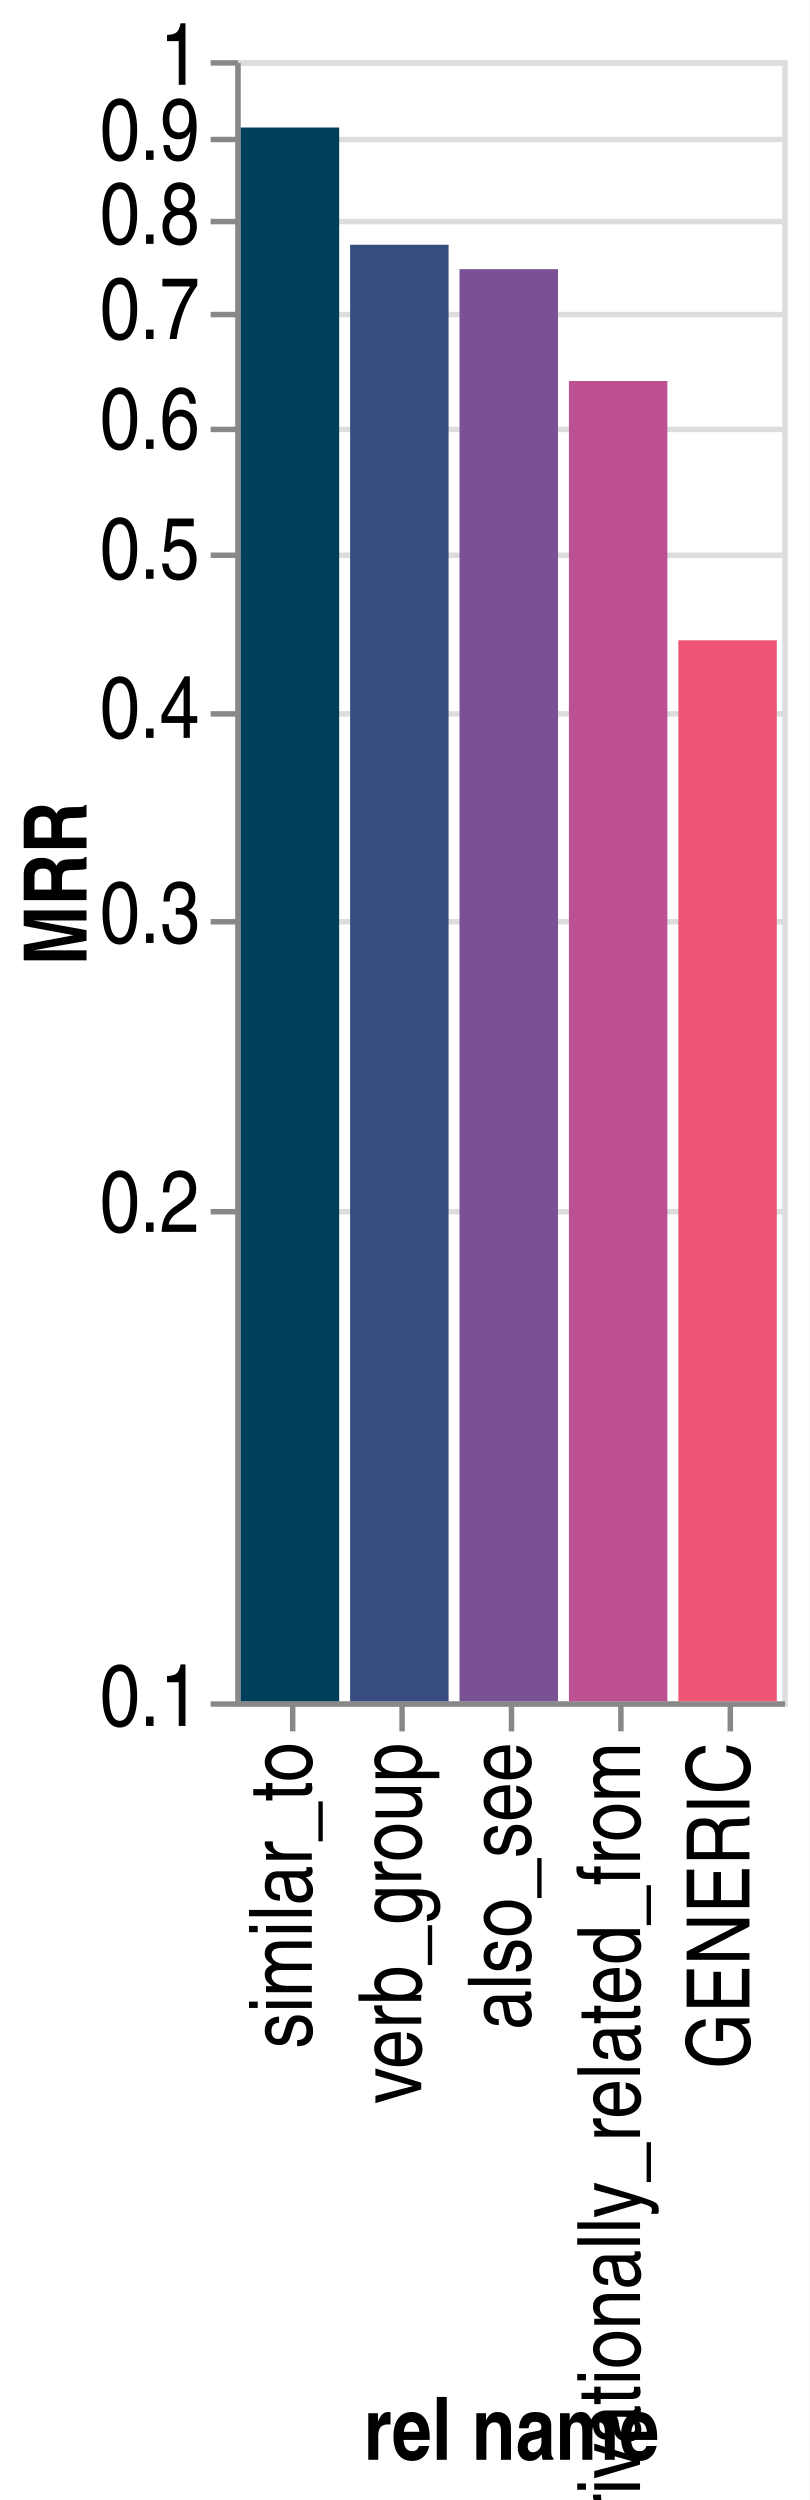
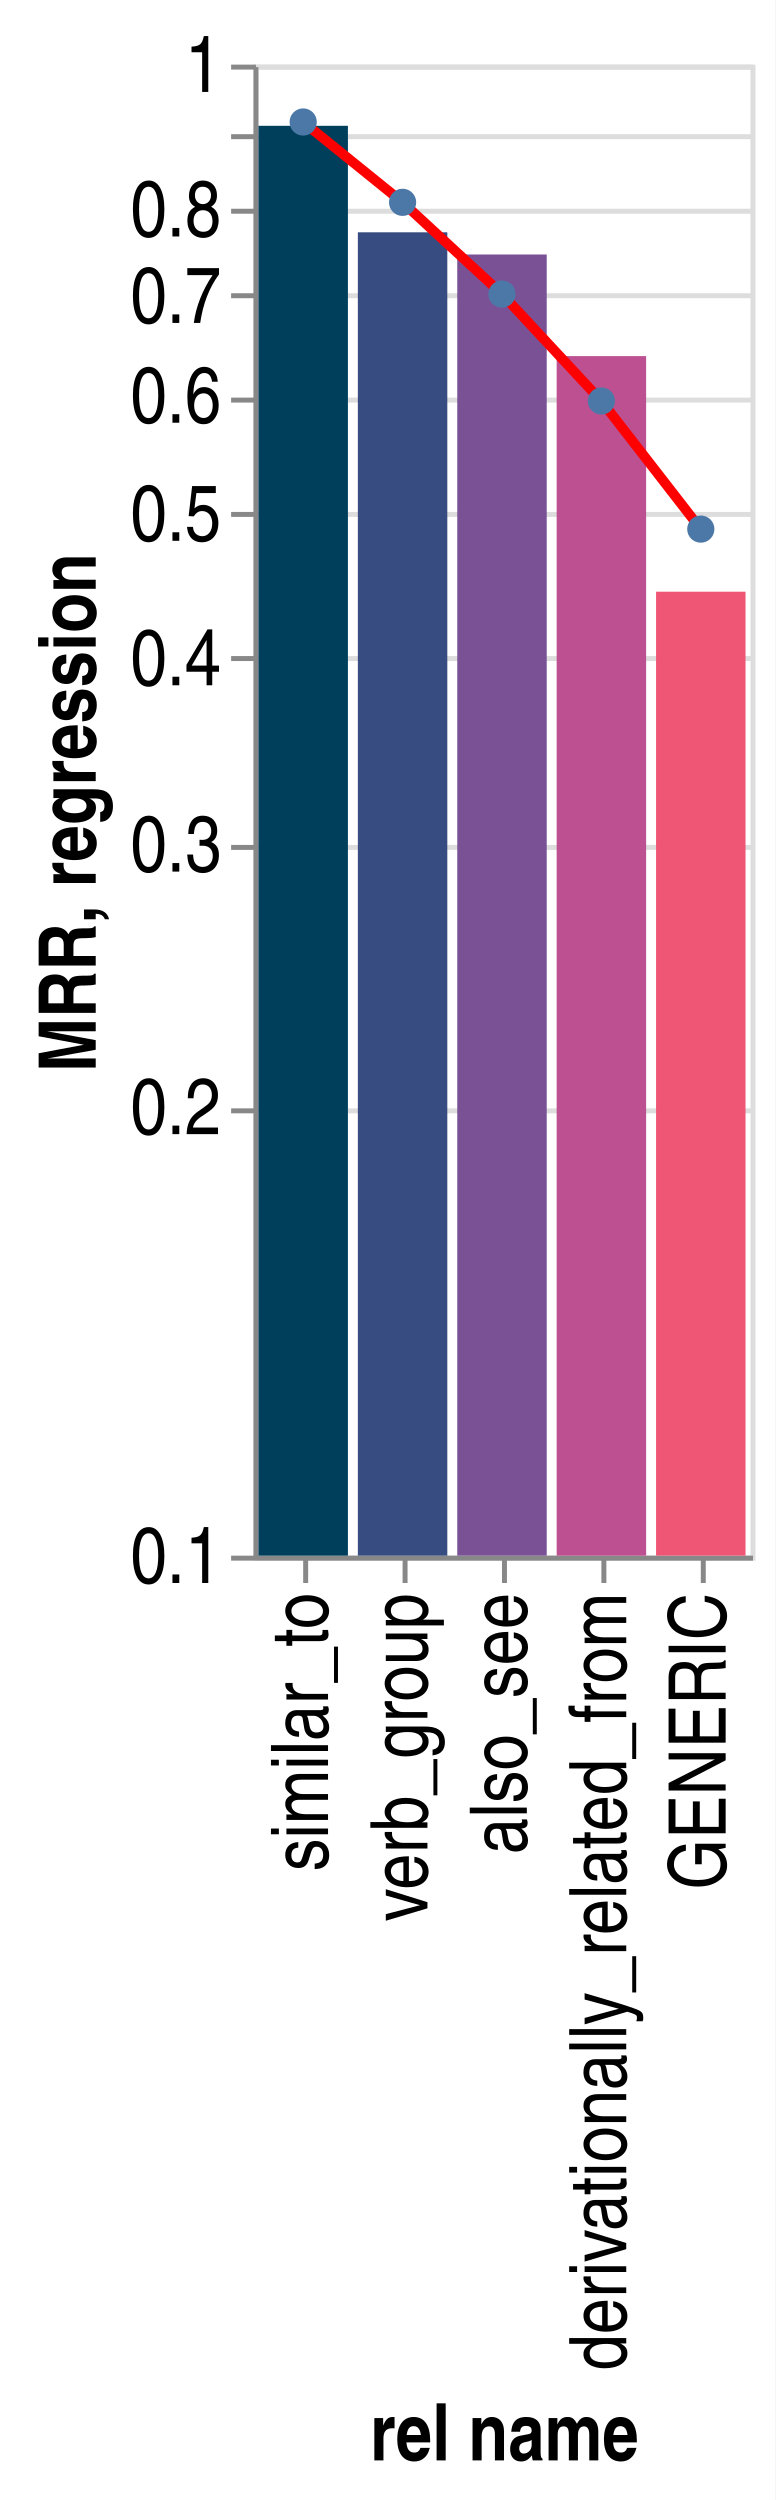
- <svg xmlns="http://www.w3.org/2000/svg" version="1.1" class="marks" width="148" height="457" viewBox="0 0 148 457">
-   <rect width="148" height="457" fill="white" />
-   <g fill="none" stroke-miterlimit="10" transform="translate(43,11)">
+ <svg xmlns="http://www.w3.org/2000/svg" version="1.1" class="marks" width="156" height="503" viewBox="0 0 156 503">
+   <rect width="156" height="503" fill="white" />
+   <g fill="none" stroke-miterlimit="10" transform="translate(51,13)">
    <g class="mark-group role-frame root" role="graphics-object" aria-roledescription="group mark container">
      <g transform="translate(0,0)">
        <path class="background" aria-hidden="true" d="M0.5,0.5h100v300h-100Z" stroke="#ddd" />
        <g>
          <g class="mark-group role-axis" aria-hidden="true">
            <g transform="translate(0.5,0.5)">
              <path class="background" aria-hidden="true" d="M0,0h0v0h0Z" pointer-events="none" />
              <g>
                <g class="mark-rule role-axis-grid" pointer-events="none">
                  <line transform="translate(0,300)" x2="100" y2="0" stroke="#ddd" stroke-width="1" opacity="1" />
                  <line transform="translate(0,210)" x2="100" y2="0" stroke="#ddd" stroke-width="1" opacity="1" />
                  <line transform="translate(0,157)" x2="100" y2="0" stroke="#ddd" stroke-width="1" opacity="1" />
                  <line transform="translate(0,119)" x2="100" y2="0" stroke="#ddd" stroke-width="1" opacity="1" />
                  <line transform="translate(0,90)" x2="100" y2="0" stroke="#ddd" stroke-width="1" opacity="1" />
                  <line transform="translate(0,67)" x2="100" y2="0" stroke="#ddd" stroke-width="1" opacity="1" />
                  <line transform="translate(0,46)" x2="100" y2="0" stroke="#ddd" stroke-width="1" opacity="1" />
                  <line transform="translate(0,29)" x2="100" y2="0" stroke="#ddd" stroke-width="1" opacity="1" />
                  <line transform="translate(0,14)" x2="100" y2="0" stroke="#ddd" stroke-width="1" opacity="1" />
                  <line transform="translate(0,0)" x2="100" y2="0" stroke="#ddd" stroke-width="1" opacity="1" />
                </g>
              </g>
              <path class="foreground" aria-hidden="true" d="" pointer-events="none" display="none" />
            </g>
          </g>
          <g class="mark-group role-axis" role="graphics-symbol" aria-roledescription="axis" aria-label="X-axis titled 'rel name' for a discrete scale with 5 values: similar_to, verb_group, also_see, derivationally_related_from, GENERIC">
            <g transform="translate(0.5,300.5)">
              <path class="background" aria-hidden="true" d="M0,0h0v0h0Z" pointer-events="none" />
              <g>
                <g class="mark-rule role-axis-tick" pointer-events="none">
                  <line transform="translate(10,0)" x2="0" y2="5" stroke="#888" stroke-width="1" opacity="1" />
                  <line transform="translate(30,0)" x2="0" y2="5" stroke="#888" stroke-width="1" opacity="1" />
                  <line transform="translate(50,0)" x2="0" y2="5" stroke="#888" stroke-width="1" opacity="1" />
                  <line transform="translate(70,0)" x2="0" y2="5" stroke="#888" stroke-width="1" opacity="1" />
                  <line transform="translate(90,0)" x2="0" y2="5" stroke="#888" stroke-width="1" opacity="1" />
                </g>
                <g class="mark-text role-axis-label" pointer-events="none">
-                   <text text-anchor="end" transform="translate(9.5,7) rotate(270) translate(0,4)" font-family="arial narrow" font-size="16px" fill="#000" opacity="1">similar_to</text>
-                   <text text-anchor="end" transform="translate(29.5,7) rotate(270) translate(0,4)" font-family="arial narrow" font-size="16px" fill="#000" opacity="1">verb_group</text>
-                   <text text-anchor="end" transform="translate(49.5,7) rotate(270) translate(0,4)" font-family="arial narrow" font-size="16px" fill="#000" opacity="1">also_see</text>
-                   <text text-anchor="end" transform="translate(69.5,7) rotate(270) translate(0,4)" font-family="arial narrow" font-size="16px" fill="#000" opacity="1">derivationally_related_from</text>
-                   <text text-anchor="end" transform="translate(89.5,7) rotate(270) translate(0,4)" font-family="arial narrow" font-size="16px" fill="#000" opacity="1">GENERIC</text>
+                   <text text-anchor="end" transform="translate(9.5,7) rotate(270) translate(0,5)" font-family="arial narrow" font-size="16px" fill="#000" opacity="1">similar_to</text>
+                   <text text-anchor="end" transform="translate(29.5,7) rotate(270) translate(0,5)" font-family="arial narrow" font-size="16px" fill="#000" opacity="1">verb_group</text>
+                   <text text-anchor="end" transform="translate(49.5,7) rotate(270) translate(0,5)" font-family="arial narrow" font-size="16px" fill="#000" opacity="1">also_see</text>
+                   <text text-anchor="end" transform="translate(69.5,7) rotate(270) translate(0,5)" font-family="arial narrow" font-size="16px" fill="#000" opacity="1">derivationally_related_from</text>
+                   <text text-anchor="end" transform="translate(89.5,7) rotate(270) translate(0,5)" font-family="arial narrow" font-size="16px" fill="#000" opacity="1">GENERIC</text>
                </g>
                <g class="mark-rule role-axis-domain" pointer-events="none">
                  <line transform="translate(0,0)" x2="100" y2="0" stroke="#888" stroke-width="1" opacity="1" />
                </g>
                <g class="mark-text role-axis-title" pointer-events="none">
-                   <text text-anchor="middle" transform="translate(50,138.1484)" font-family="arial narrow" font-size="16px" font-weight="bold" fill="#000" opacity="1">rel name</text>
+                   <text text-anchor="middle" transform="translate(50,181.5312)" font-family="arial narrow" font-size="16px" font-weight="bold" fill="#000" opacity="1">rel name</text>
                </g>
              </g>
              <path class="foreground" aria-hidden="true" d="" pointer-events="none" display="none" />
            </g>
          </g>
-           <g class="mark-group role-axis" role="graphics-symbol" aria-roledescription="axis" aria-label="Y-axis titled 'MRR' for a log scale with values from 0.1 to 1">
+           <g class="mark-group role-axis" role="graphics-symbol" aria-roledescription="axis" aria-label="Y-axis titled 'MRR, regression' for a log scale with values from 0.1 to 1">
            <g transform="translate(0.5,0.5)">
              <path class="background" aria-hidden="true" d="M0,0h0v0h0Z" pointer-events="none" />
              <g>
                <g class="mark-rule role-axis-tick" pointer-events="none">
                  <line transform="translate(0,300)" x2="-5" y2="0" stroke="#888" stroke-width="1" opacity="1" />
                  <line transform="translate(0,210)" x2="-5" y2="0" stroke="#888" stroke-width="1" opacity="1" />
                  <line transform="translate(0,157)" x2="-5" y2="0" stroke="#888" stroke-width="1" opacity="1" />
                  <line transform="translate(0,119)" x2="-5" y2="0" stroke="#888" stroke-width="1" opacity="1" />
                  <line transform="translate(0,90)" x2="-5" y2="0" stroke="#888" stroke-width="1" opacity="1" />
                  <line transform="translate(0,67)" x2="-5" y2="0" stroke="#888" stroke-width="1" opacity="1" />
                  <line transform="translate(0,46)" x2="-5" y2="0" stroke="#888" stroke-width="1" opacity="1" />
                  <line transform="translate(0,29)" x2="-5" y2="0" stroke="#888" stroke-width="1" opacity="1" />
                  <line transform="translate(0,14)" x2="-5" y2="0" stroke="#888" stroke-width="1" opacity="1" />
                  <line transform="translate(0,0)" x2="-5" y2="0" stroke="#888" stroke-width="1" opacity="1" />
                </g>
                <g class="mark-text role-axis-label" pointer-events="none">
-                   <text text-anchor="end" transform="translate(-7,304)" font-family="arial narrow" font-size="16px" fill="#000" opacity="1">0.1</text>
-                   <text text-anchor="end" transform="translate(-7,213.691)" font-family="arial narrow" font-size="16px" fill="#000" opacity="1">0.2</text>
-                   <text text-anchor="end" transform="translate(-7,160.8636)" font-family="arial narrow" font-size="16px" fill="#000" opacity="1">0.3</text>
-                   <text text-anchor="end" transform="translate(-7,123.382)" font-family="arial narrow" font-size="16px" fill="#000" opacity="1">0.4</text>
-                   <text text-anchor="end" transform="translate(-7,94.309)" font-family="arial narrow" font-size="16px" fill="#000" opacity="1">0.5</text>
-                   <text text-anchor="end" transform="translate(-7,70.55462)" font-family="arial narrow" font-size="16px" fill="#000" opacity="1">0.6</text>
-                   <text text-anchor="end" transform="translate(-7,50.47059)" font-family="arial narrow" font-size="16px" fill="#000" opacity="1">0.7</text>
-                   <text text-anchor="end" transform="translate(-7,33.073)" font-family="arial narrow" font-size="16px" fill="#000" opacity="1">0.8</text>
-                   <text text-anchor="end" transform="translate(-7,17.72725)" font-family="arial narrow" font-size="16px" fill="#000" opacity="1">0.9</text>
-                   <text text-anchor="end" transform="translate(-7,4)" font-family="arial narrow" font-size="16px" fill="#000" opacity="1">1</text>
+                   <text text-anchor="end" transform="translate(-7,305)" font-family="arial narrow" font-size="16px" fill="#000" opacity="1">0.1</text>
+                   <text text-anchor="end" transform="translate(-7,214.691)" font-family="arial narrow" font-size="16px" fill="#000" opacity="1">0.2</text>
+                   <text text-anchor="end" transform="translate(-7,161.8636)" font-family="arial narrow" font-size="16px" fill="#000" opacity="1">0.3</text>
+                   <text text-anchor="end" transform="translate(-7,124.382)" font-family="arial narrow" font-size="16px" fill="#000" opacity="1">0.4</text>
+                   <text text-anchor="end" transform="translate(-7,95.309)" font-family="arial narrow" font-size="16px" fill="#000" opacity="1">0.5</text>
+                   <text text-anchor="end" transform="translate(-7,71.55462)" font-family="arial narrow" font-size="16px" fill="#000" opacity="1">0.6</text>
+                   <text text-anchor="end" transform="translate(-7,51.47059)" font-family="arial narrow" font-size="16px" fill="#000" opacity="1">0.7</text>
+                   <text text-anchor="end" transform="translate(-7,34.073)" font-family="arial narrow" font-size="16px" fill="#000" opacity="1">0.8</text>
+                   <text text-anchor="end" transform="translate(-7,18.72725)" font-family="arial narrow" font-size="16px" fill="#000" opacity="0">0.9</text>
+                   <text text-anchor="end" transform="translate(-7,5)" font-family="arial narrow" font-size="16px" fill="#000" opacity="1">1</text>
                </g>
                <g class="mark-rule role-axis-domain" pointer-events="none">
                  <line transform="translate(0,300)" x2="0" y2="-300" stroke="#888" stroke-width="1" opacity="1" />
                </g>
                <g class="mark-text role-axis-title" pointer-events="none">
-                   <text text-anchor="middle" transform="translate(-24.68164,150) rotate(-90) translate(0,-3)" font-family="arial narrow" font-size="16px" font-weight="bold" fill="#000" opacity="1">MRR</text>
+                   <text text-anchor="middle" transform="translate(-29.24219,150) rotate(-90) translate(0,-3)" font-family="arial narrow" font-size="16px" font-weight="bold" fill="#000" opacity="1">MRR, regression</text>
                </g>
              </g>
              <path class="foreground" aria-hidden="true" d="" pointer-events="none" display="none" />
            </g>
          </g>
-           <g class="mark-rect role-mark marks" role="graphics-object" aria-roledescription="rect mark container">
+           <g class="mark-rect role-mark layer_0_marks" role="graphics-object" aria-roledescription="rect mark container">
            <path aria-label="rel name: similar_to; MRR: 0.909846667" role="graphics-symbol" aria-roledescription="bar" d="M1,12.31h18v287.69h-18Z" fill="#003f5c" />
            <path aria-label="rel name: verb_group; MRR: 0.771853889" role="graphics-symbol" aria-roledescription="bar" d="M21,33.739h18v266.261h-18Z" fill="#374c80" />
            <path aria-label="rel name: also_see; MRR: 0.745857619" role="graphics-symbol" aria-roledescription="bar" d="M41,38.203h18v261.797h-18Z" fill="#7a5195" />
            <path aria-label="rel name: derivationally_related_from; MRR: 0.637527063" role="graphics-symbol" aria-roledescription="bar" d="M61,58.65h18v241.35h-18Z" fill="#bc5090" />
            <path aria-label="rel name: GENERIC; MRR: 0.443105317" role="graphics-symbol" aria-roledescription="bar" d="M81,106.048h18v193.952h-18Z" fill="#ef5675" />
+           </g>
+           <g class="mark-line role-mark layer_1_layer_0_marks" role="graphics-object" aria-roledescription="line mark container">
+             <path aria-label="rel name: similar_to; regression: 0.9152000162" role="graphics-symbol" aria-roledescription="line mark" d="M10,11.545L30,27.709L50,46.166L70,67.676L90,93.454" stroke="red" stroke-width="2" />
+           </g>
+           <g class="mark-symbol role-mark layer_1_layer_1_marks" role="graphics-object" aria-roledescription="symbol mark container">
+             <path aria-label="rel name: similar_to; regression: 0.9152000162" role="graphics-symbol" aria-roledescription="point" transform="translate(10,11.54519)" d="M2.739,0A2.739,2.739,0,1,1,-2.739,0A2.739,2.739,0,1,1,2.739,0" fill="#4c78a8" stroke-width="2" opacity="1" />
+             <path aria-label="rel name: verb_group; regression: 0.8084190636" role="graphics-symbol" aria-roledescription="point" transform="translate(30,27.70904)" d="M2.739,0A2.739,2.739,0,1,1,-2.739,0A2.739,2.739,0,1,1,2.739,0" fill="#4c78a8" stroke-width="2" opacity="1" />
+             <path aria-label="rel name: also_see; regression: 0.701638111" role="graphics-symbol" aria-roledescription="point" transform="translate(50,46.16605)" d="M2.739,0A2.739,2.739,0,1,1,-2.739,0A2.739,2.739,0,1,1,2.739,0" fill="#4c78a8" stroke-width="2" opacity="1" />
+             <path aria-label="rel name: derivationally_related_from; regression: 0.5948571584" role="graphics-symbol" aria-roledescription="point" transform="translate(70,67.67619)" d="M2.739,0A2.739,2.739,0,1,1,-2.739,0A2.739,2.739,0,1,1,2.739,0" fill="#4c78a8" stroke-width="2" opacity="1" />
+             <path aria-label="rel name: GENERIC; regression: 0.4880762058" role="graphics-symbol" aria-roledescription="point" transform="translate(90,93.45371)" d="M2.739,0A2.739,2.739,0,1,1,-2.739,0A2.739,2.739,0,1,1,2.739,0" fill="#4c78a8" stroke-width="2" opacity="1" />
          </g>
        </g>
        <path class="foreground" aria-hidden="true" d="" display="none" />
      </g>
    </g>
  </g>
</svg>
